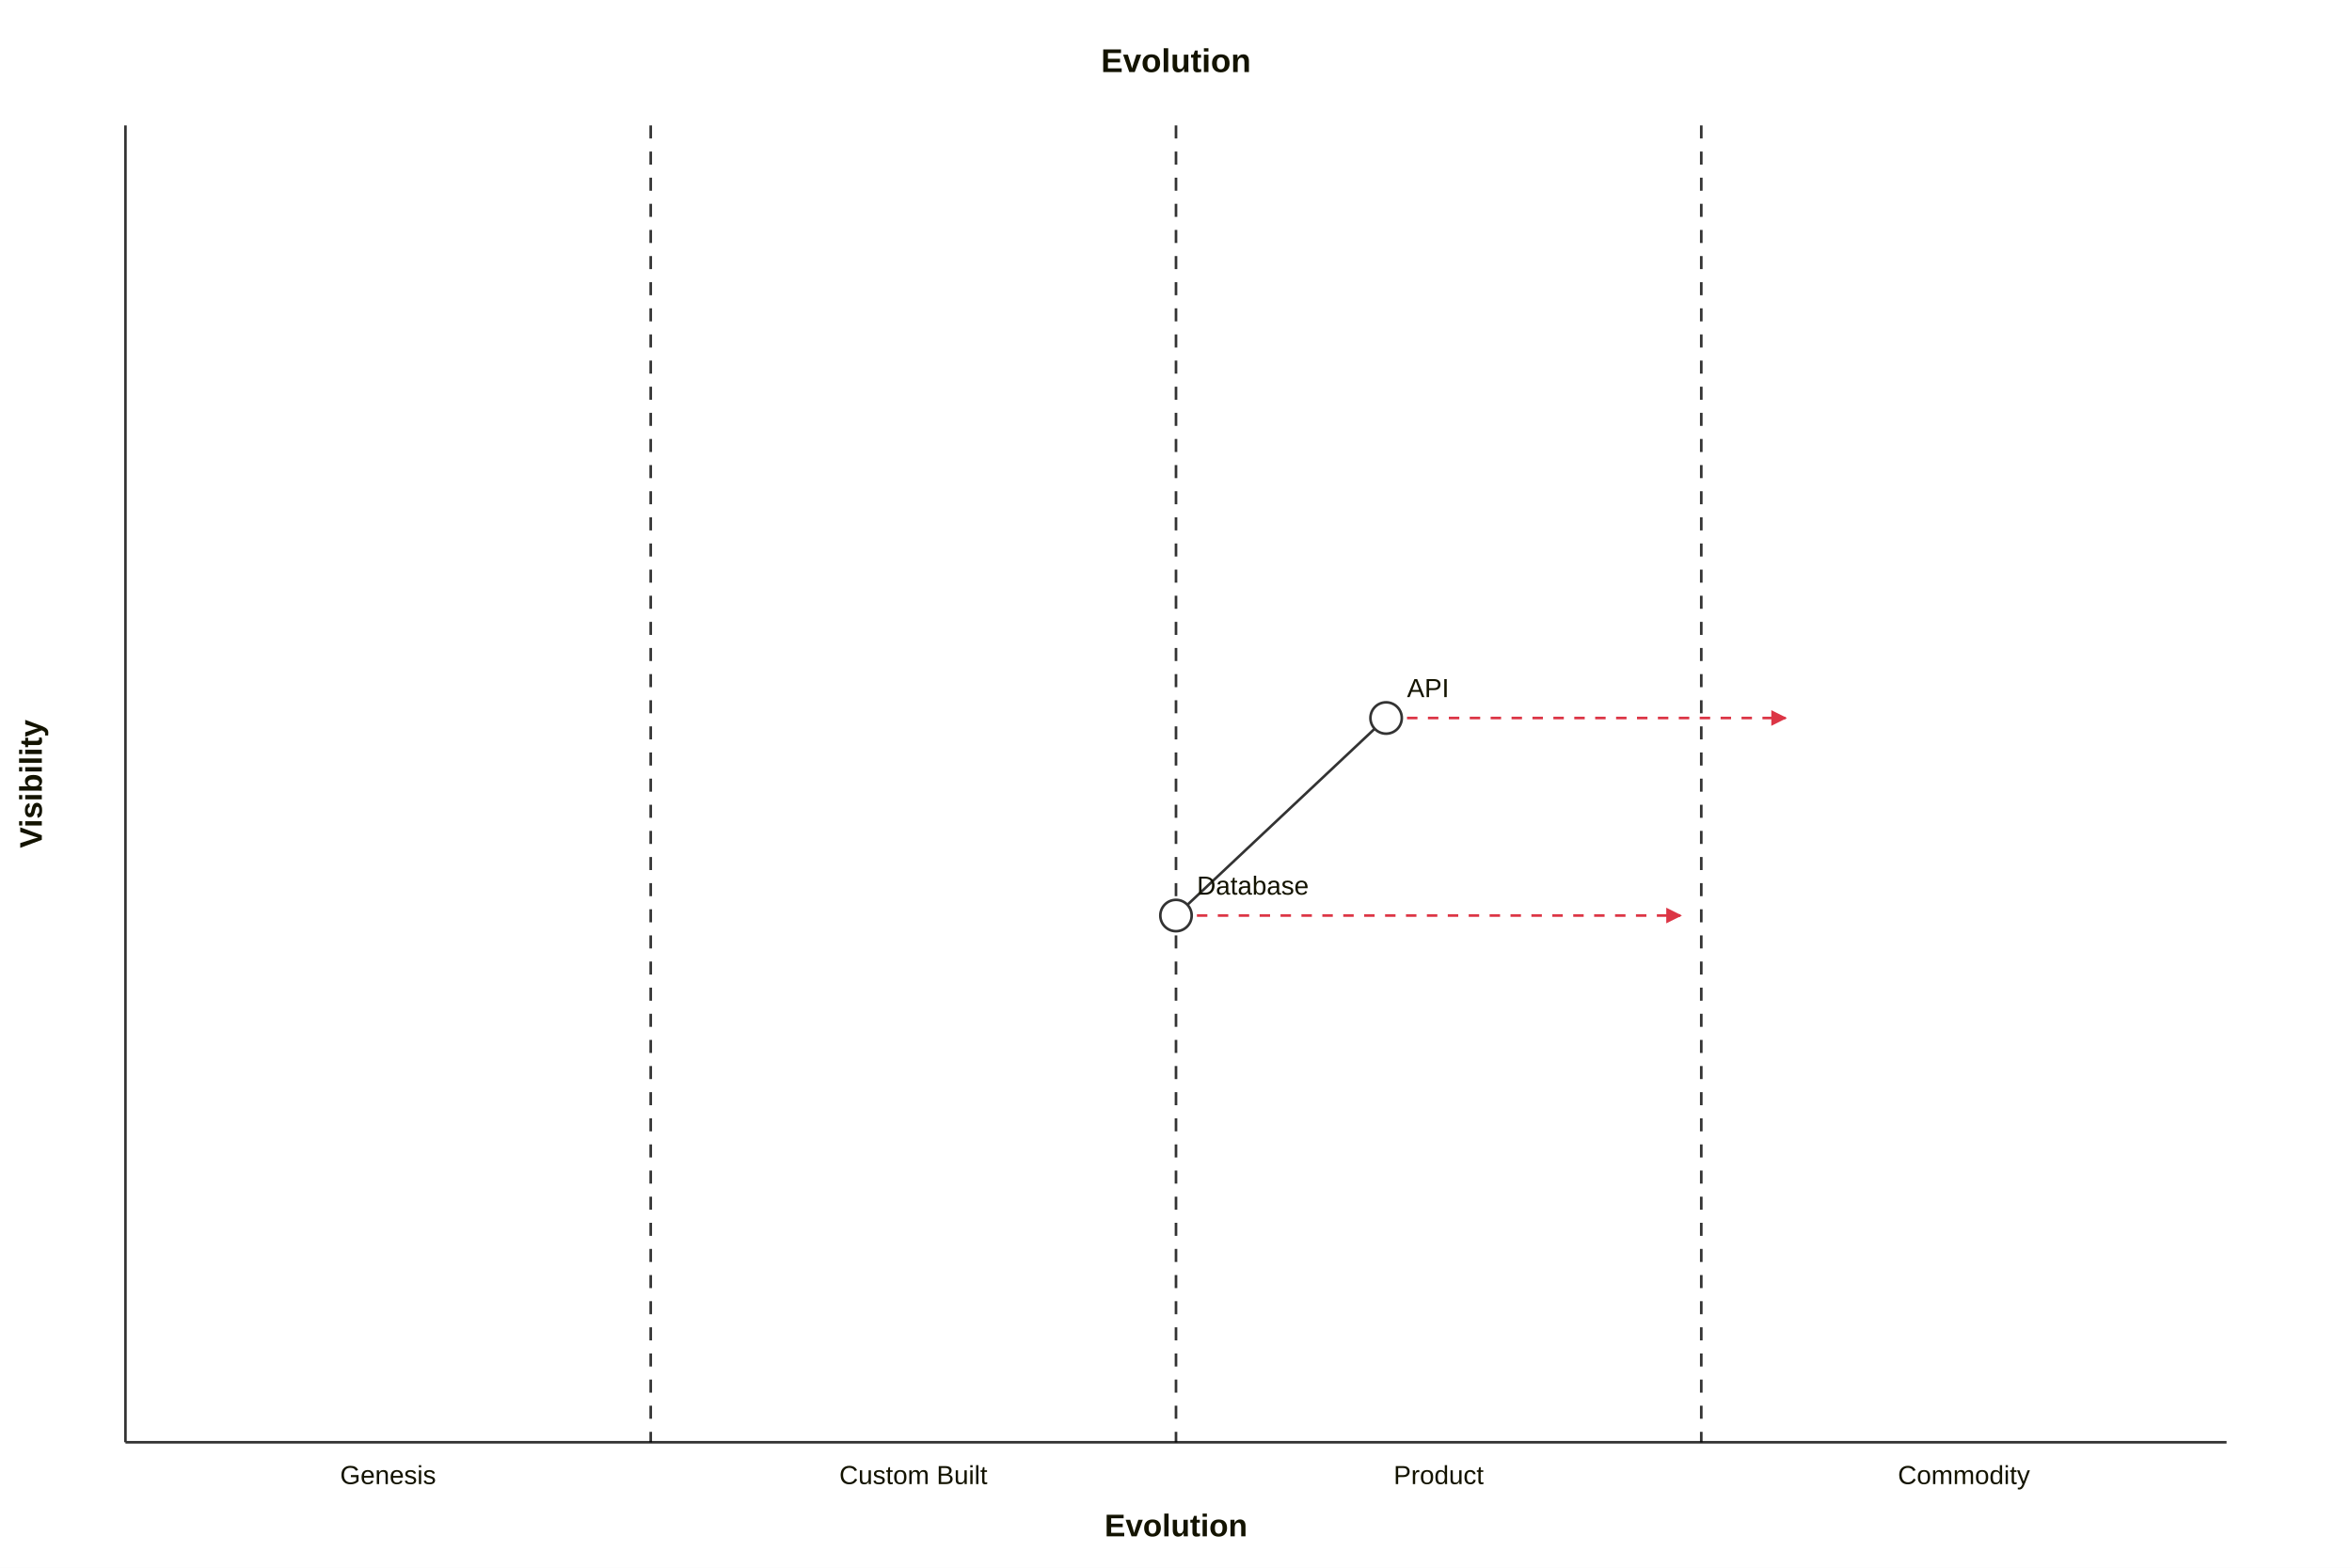
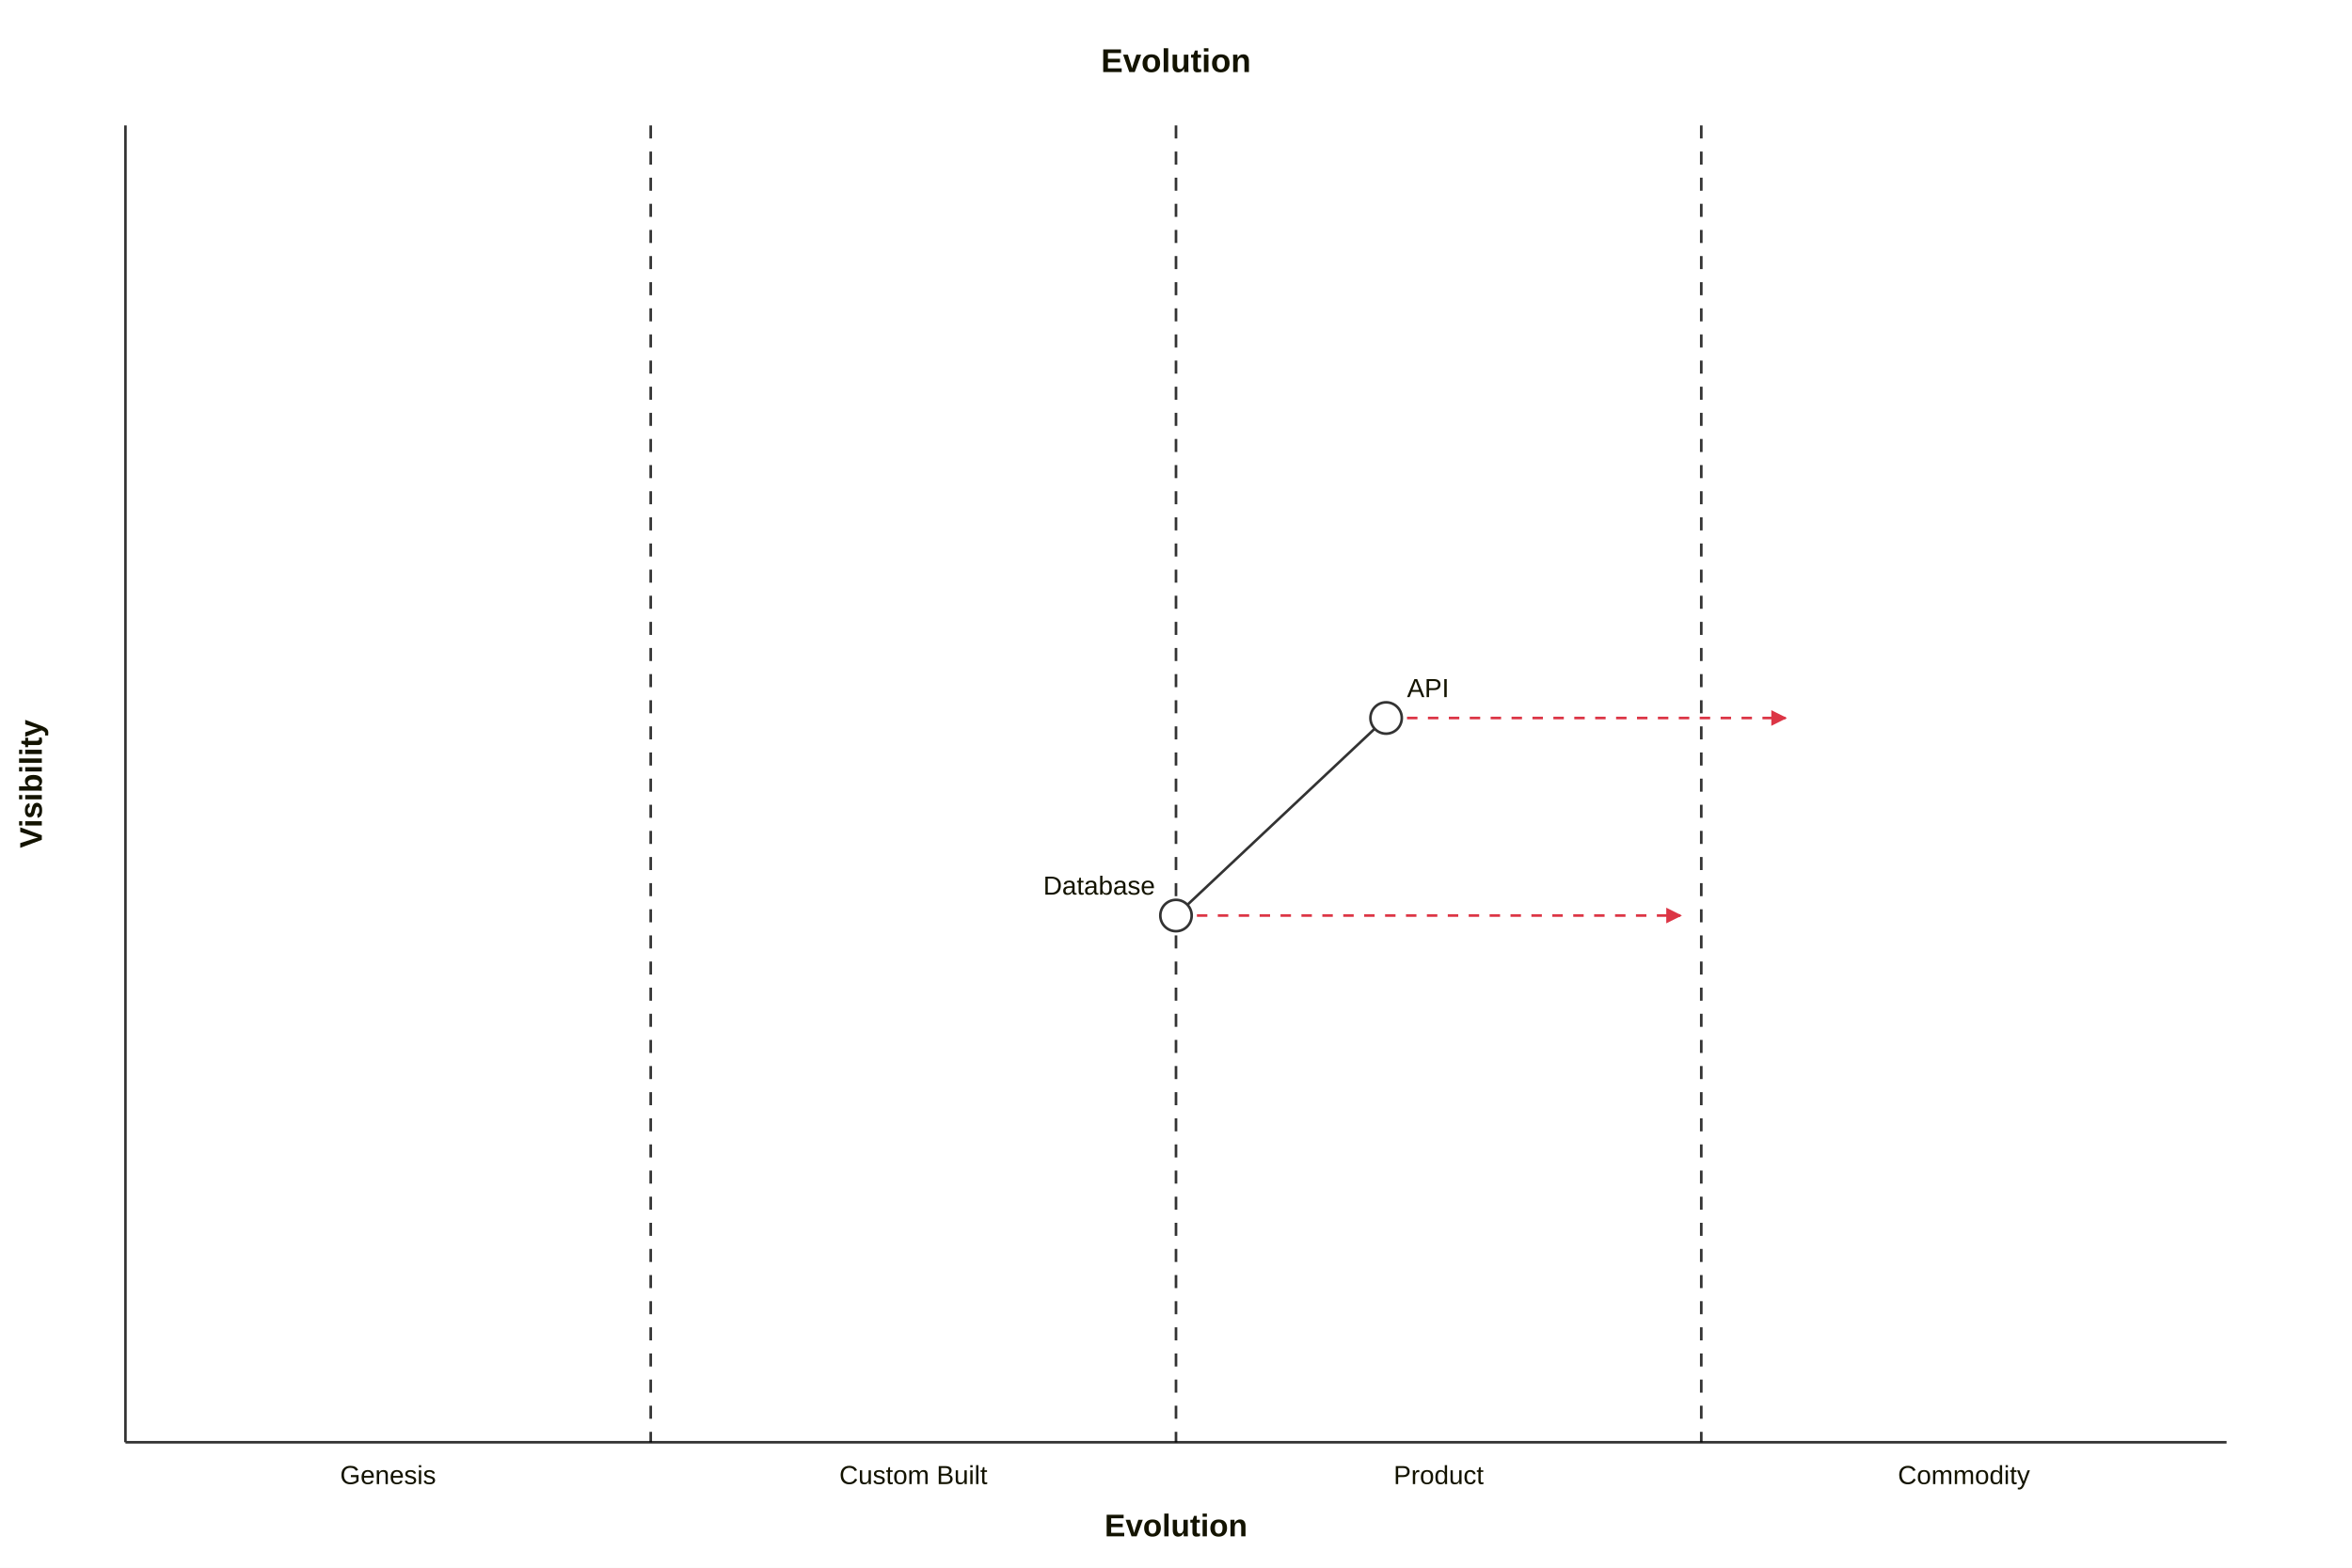
<svg xmlns="http://www.w3.org/2000/svg" id="mermaid" class="wardley" width="900" height="600" viewBox="0 0 900 600" role="graphics-document document" aria-roledescription="wardley">
  <style>#mermaid{font-family:"trebuchet ms",verdana,arial,sans-serif;font-size:16px;fill:#333;}#mermaid{font-family:"trebuchet ms",verdana,arial,sans-serif;}</style>
  <rect x="0" y="0" width="900" height="600" fill="white" />
  <g class="wardley-map">
    <rect class="wardley-background" width="900" height="600" fill="white" />
    <text x="450" y="24" class="wardley-title" fill="#131300" font-size="12.6" font-weight="bold" text-anchor="middle" dominant-baseline="middle">Evolution</text>
    <g class="wardley-axes">
      <line x1="48" y1="552" x2="852" y2="552" stroke="#333333" stroke-width="1" />
      <line x1="48" y1="48" x2="48" y2="552" stroke="#333333" stroke-width="1" />
      <text x="450" y="588" class="wardley-axis-label" fill="#131300" font-size="12" font-weight="bold" text-anchor="middle">Evolution</text>
      <text class="wardley-axis-label" x="16" y="300" fill="#131300" font-size="12" font-weight="bold" text-anchor="middle" transform="rotate(-90 16 300)">Visibility</text>
    </g>
    <g class="wardley-stages">
      <text x="148.5" y="568" class="wardley-stage-label" fill="#131300" font-size="10" text-anchor="middle">Genesis</text>
      <line x1="249" y1="48" x2="249" y2="552" stroke="#000" stroke-width="1" stroke-dasharray="5 5" opacity="0.8" />
      <text x="349.5" y="568" class="wardley-stage-label" fill="#131300" font-size="10" text-anchor="middle">Custom Built</text>
      <line x1="450" y1="48" x2="450" y2="552" stroke="#000" stroke-width="1" stroke-dasharray="5 5" opacity="0.8" />
      <text x="550.5" y="568" class="wardley-stage-label" fill="#131300" font-size="10" text-anchor="middle">Product</text>
      <line x1="651" y1="48" x2="651" y2="552" stroke="#000" stroke-width="1" stroke-dasharray="5 5" opacity="0.8" />
      <text x="751.5" y="568" class="wardley-stage-label" fill="#131300" font-size="10" text-anchor="middle">Commodity</text>
    </g>
    <g class="wardley-links">
      <line class="wardley-link" x1="454.37" y1="346.29" x2="526.03" y2="278.91" stroke="#333333" stroke-width="1" />
    </g>
    <g class="wardley-trends">
      <line x1="450" y1="350.4" x2="643" y2="350.4" class="wardley-trend" stroke="#dc3545" stroke-width="1" stroke-dasharray="4 4" marker-end="url(#mermaid-arrow)" />
      <line x1="530.4" y1="274.8" x2="683.2" y2="274.8" class="wardley-trend" stroke="#dc3545" stroke-width="1" stroke-dasharray="4 4" marker-end="url(#mermaid-arrow)" />
    </g>
    <g class="wardley-nodes">
      <g class="wardley-node wardley-node--component">
        <circle cx="450" cy="350.4" r="6" fill="white" stroke="#333333" stroke-width="1" />
-         <text x="458" y="342.4" class="wardley-node-label" fill="#131300" font-size="10" font-weight="normal" text-anchor="start" dominant-baseline="auto">Database</text>
+         <text x="399.19" y="342.4" class="wardley-node-label" fill="#131300" font-size="10" font-weight="normal" text-anchor="start" dominant-baseline="auto">Database</text>
      </g>
      <g class="wardley-node wardley-node--component">
        <circle cx="530.4" cy="274.8" r="6" fill="white" stroke="#333333" stroke-width="1" />
        <text x="538.4" y="266.8" class="wardley-node-label" fill="#131300" font-size="10" font-weight="normal" text-anchor="start" dominant-baseline="auto">API</text>
      </g>
    </g>
  </g>
  <defs>
    <marker id="mermaid-arrow" viewBox="0 0 10 10" refX="9" refY="5" markerWidth="6" markerHeight="6" orient="auto-start-reverse">
      <path d="M 0 0 L 10 5 L 0 10 z" fill="#dc3545" stroke="none" />
    </marker>
    <marker id="mermaid-link-arrow-end" viewBox="0 0 10 10" refX="9" refY="5" markerWidth="5" markerHeight="5" orient="auto">
      <path d="M 0 0 L 10 5 L 0 10 z" fill="#333333" stroke="none" />
    </marker>
    <marker id="mermaid-link-arrow-start" viewBox="0 0 10 10" refX="1" refY="5" markerWidth="5" markerHeight="5" orient="auto">
      <path d="M 10 0 L 0 5 L 10 10 z" fill="#333333" stroke="none" />
    </marker>
  </defs>
</svg>
